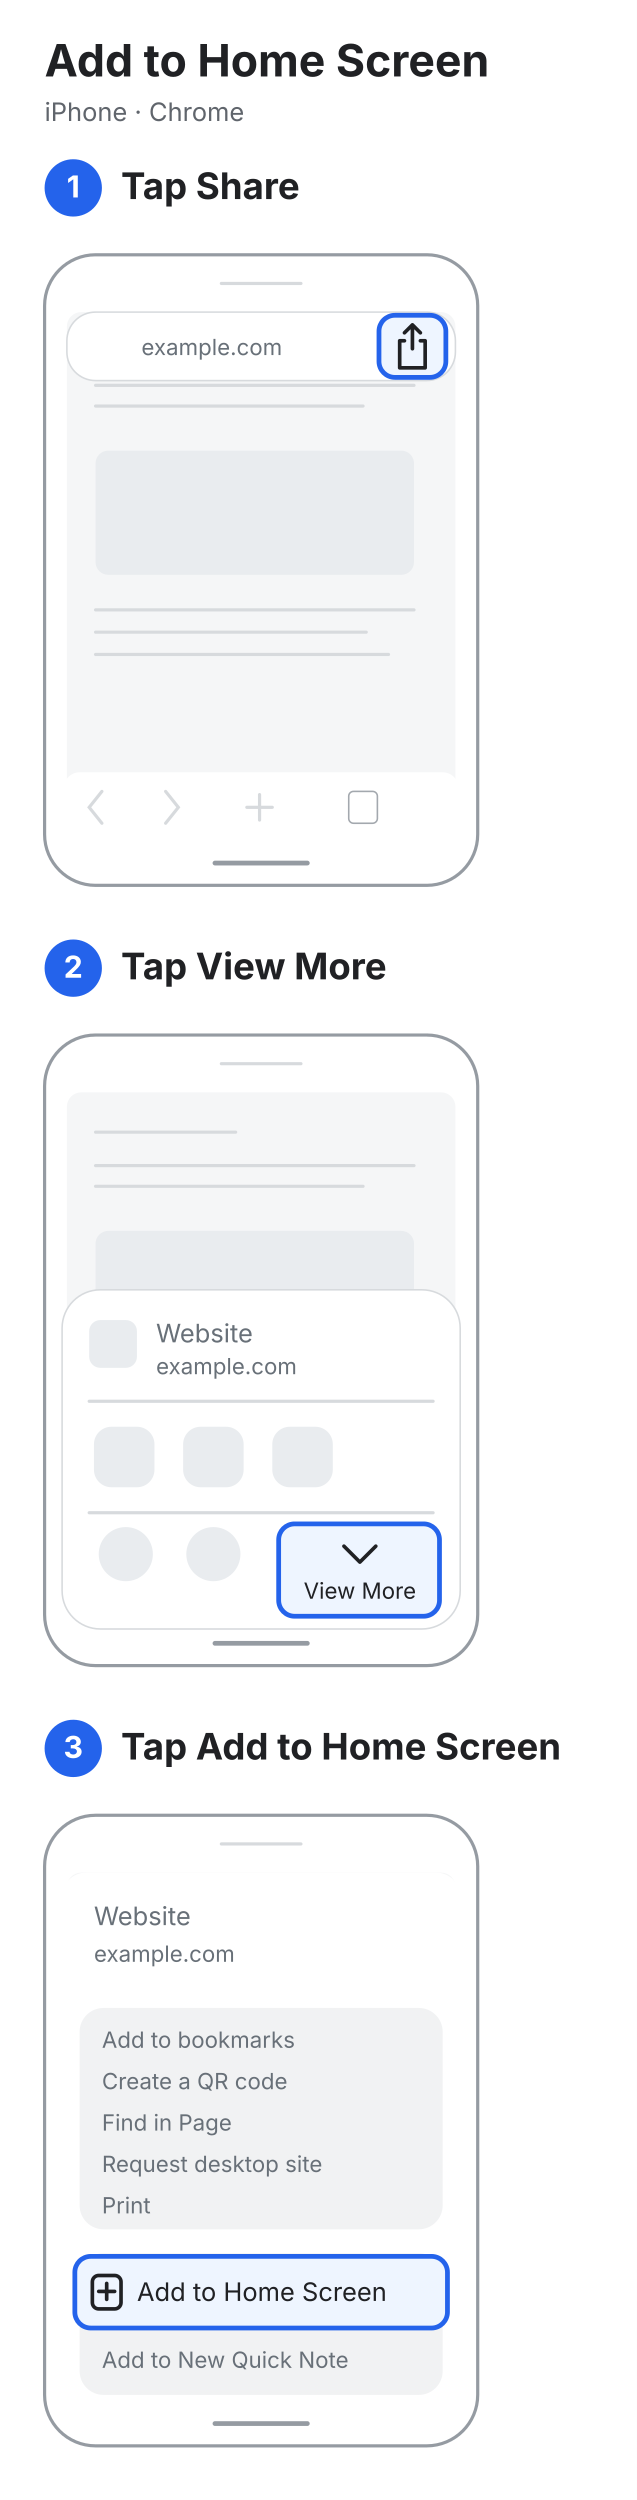
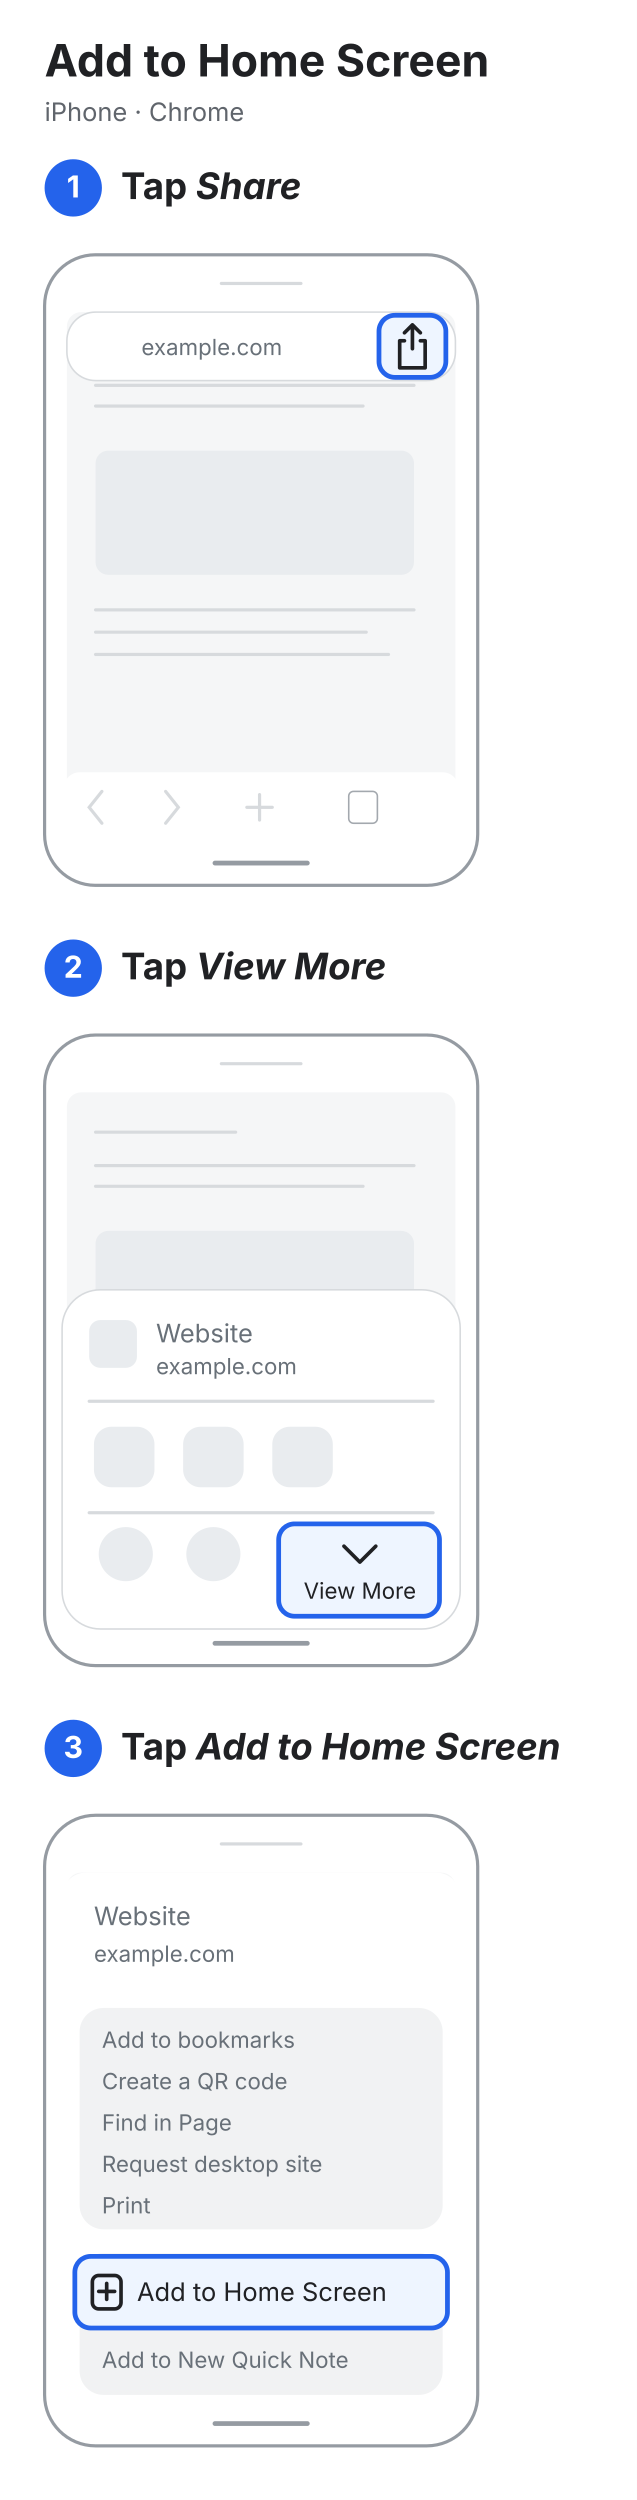
<svg xmlns="http://www.w3.org/2000/svg" width="400" height="1570" viewBox="0 0 400 1570" role="img" aria-labelledby="title description">
  <style>
    text { font-family: -apple-system, BlinkMacSystemFont, 'Segoe UI', sans-serif; fill: #202124; }
    .heading { font-size: 28px; font-weight: 650; }
    .subtitle { font-size: 16px; fill: #60656c; }
    .step-title { font-size: 23px; font-weight: 650; }
    .instruction { font-size: 17px; fill: #60656c; }
    .label { font-size: 16px; }
    .small { font-size: 14px; }
    .icon { fill: none; stroke: #202124; stroke-width: 2.3; stroke-linecap: round; stroke-linejoin: round; }
    .line { fill: none; stroke: #d7dadd; stroke-width: 2; stroke-linecap: round; }
    .target { fill: #eef5ff; stroke: #2463eb; stroke-width: 3; }
  </style>
  <defs>
    <g id="phone">
      <rect x="72" y="90" width="272" height="396" rx="32" fill="#fff" stroke="#959ba2" stroke-width="2" />
      <path d="M183 108h50" class="line" />
      <rect x="86" y="126" width="244" height="308" rx="9" fill="#f5f6f7" />
      <path d="M104 151h88 M104 172h200 M104 185h168" class="line" />
      <rect x="104" y="213" width="200" height="78" rx="8" fill="#e9ecef" />
      <path d="M104 313h200 M104 327h170 M104 341h184" class="line" />
      <path d="M179 472h58" stroke="#959ba2" stroke-width="3" stroke-linecap="round" />
    </g>
    <g id="share-icon" class="icon">
      <path d="M10 17V2 M5 7l5-5 5 5 M5 12H2v17h16V12h-3" />
    </g>
    <g id="shared-ios-safari-iphone-layout-1-phone">
      <rect x="72" y="90" width="272" height="396" rx="32" fill="#fff" stroke="#959ba2" stroke-width="2" />
      <path d="M183 108h50" class="shared-ios-safari-iphone-layout-1-line" />
      <rect x="86" y="126" width="244" height="308" rx="9" fill="#f5f6f7" />
      <path d="M104 151h88 M104 172h200 M104 185h168" class="shared-ios-safari-iphone-layout-1-line" />
      <rect x="104" y="213" width="200" height="78" rx="8" fill="#e9ecef" />
      <path d="M104 313h200 M104 327h170 M104 341h184" class="shared-ios-safari-iphone-layout-1-line" />
      <path d="M179 472h58" stroke="#959ba2" stroke-width="3" stroke-linecap="round" />
    </g>
    <g id="shared-ios-safari-iphone-layout-1-share-icon" class="shared-ios-safari-iphone-layout-1-icon">
      <path d="M10 17V2 M5 7l5-5 5 5 M5 12H2v17h16V12h-3" />
    </g>
  </defs>
  <rect width="400" height="1570" fill="white" />
  <text x="28" y="48" class="heading">Add to Home Screen</text>
  <text x="28" y="76" class="subtitle">iPhone · Chrome</text>
  <g id="step-1" transform="translate(28 100)" role="group" aria-labelledby="step-1-title">
    <circle cx="18" cy="18" r="18" fill="#2463eb" />
    <text x="18" y="24" text-anchor="middle" style="font-size:19px;font-weight:650;fill:white">1</text>
-     <text id="step-1-title" x="48" y="25" class="step-title">Tap Share</text>
+     <text id="step-1-title" x="48" y="25" class="step-title">Tap <tspan font-style="italic">Share</tspan>
+     </text>
    <g transform="translate(-72 -30)">
      <use href="#phone" />
      <rect x="86" y="126" width="244" height="43" rx="18" fill="white" stroke="#d7dadd" />
      <text x="177" y="153" text-anchor="middle" class="small" style="fill:#687078" data-pwa-domain="true" data-domain-width="180">example.com</text>
      <rect x="282" y="128" width="42" height="39" rx="10" class="target" />
      <use href="#share-icon" x="293" y="132" />
      <rect x="84" y="415" width="248" height="45" rx="10" fill="white" />
      <path d="m108 427-8 10 8 10 m40-20 8 10-8 10 M207 429v16 M199 437h16" class="line" />
      <rect x="263" y="427" width="18" height="20" rx="3" fill="none" stroke="#a3a8ae" />
    </g>
  </g>
  <g id="step-3" transform="translate(28 1080)" role="group" aria-labelledby="step-3-title">
    <circle cx="18" cy="18" r="18" fill="#2463eb" />
    <text x="18" y="24" text-anchor="middle" style="font-size:19px;font-weight:650;fill:white">3</text>
-     <text id="step-3-title" x="48" y="25" class="step-title">Tap Add to Home Screen</text>
+     <text id="step-3-title" x="48" y="25" class="step-title">Tap <tspan font-style="italic">Add to Home Screen</tspan>
+     </text>
    <g transform="translate(-72 -30)">
      <use href="#phone" />
      <rect x="83" y="126" width="250" height="337" rx="15" fill="white" />
      <text x="103" y="159" class="label" style="fill:#687078">Website</text>
      <text x="103" y="182" class="small" style="fill:#687078" data-pwa-domain="true" data-domain-width="170">example.com</text>
      <rect x="94" y="211" width="228" height="139" rx="15" fill="#f1f2f3" />
      <text x="108" y="236" class="small" style="fill:#687078">Add to bookmarks</text>
      <text x="108" y="262" class="small" style="fill:#687078">Create a QR code</text>
      <text x="108" y="288" class="small" style="fill:#687078">Find in Page</text>
      <text x="108" y="314" class="small" style="fill:#687078">Request desktop site</text>
      <text x="108" y="340" class="small" style="fill:#687078">Print</text>
      <rect x="94" y="365" width="228" height="89" rx="15" fill="#f1f2f3" />
      <rect x="91" y="367" width="234" height="45" rx="10" class="target" />
      <rect x="102" y="379" width="18" height="21" rx="4" class="icon" />
      <path d="M106 389h10 M111 384v10" class="icon" />
      <text x="130" y="395" class="label">Add to Home Screen</text>
      <text x="108" y="437" class="small" style="fill:#687078">Add to New Quick Note</text>
    </g>
  </g>
  <style>
    text { font-family: -apple-system, BlinkMacSystemFont, 'Segoe UI', sans-serif; fill: #202124; }
    .shared-ios-safari-iphone-layout-1-heading { font-size: 28px; font-weight: 650; }
    .shared-ios-safari-iphone-layout-1-subtitle { font-size: 16px; fill: #60656c; }
    .shared-ios-safari-iphone-layout-1-step-title { font-size: 23px; font-weight: 650; }
    .shared-ios-safari-iphone-layout-1-instruction { font-size: 17px; fill: #60656c; }
    .shared-ios-safari-iphone-layout-1-label { font-size: 16px; }
    .shared-ios-safari-iphone-layout-1-small { font-size: 14px; }
    .shared-ios-safari-iphone-layout-1-icon { fill: none; stroke: #202124; stroke-width: 2.3; stroke-linecap: round; stroke-linejoin: round; }
    .shared-ios-safari-iphone-layout-1-line { fill: none; stroke: #d7dadd; stroke-width: 2; stroke-linecap: round; }
    .shared-ios-safari-iphone-layout-1-target { fill: #eef5ff; stroke: #2463eb; stroke-width: 3; }
  </style>
  <g id="step-2" transform="translate(28 590)" role="group" aria-labelledby="step-2-title">
    <circle cx="18" cy="18" r="18" fill="#2463eb" />
    <text x="18" y="24" text-anchor="middle" style="font-size:19px;font-weight:650;fill:white">2</text>
-     <text id="step-2-title" x="48" y="25" class="shared-ios-safari-iphone-layout-1-step-title">Tap View More</text>
+     <text id="step-2-title" x="48" y="25" class="shared-ios-safari-iphone-layout-1-step-title">Tap <tspan font-style="italic">View More</tspan>
+     </text>
    <g transform="translate(-72 -30)">
      <use href="#shared-ios-safari-iphone-layout-1-phone" />
      <rect x="83" y="250" width="250" height="213" rx="24" fill="white" stroke="#d7dadd" />
      <rect x="100" y="269" width="30" height="30" rx="7" fill="#e9ecef" />
      <text x="142" y="283" class="shared-ios-safari-iphone-layout-1-label" style="fill:#687078">Website</text>
      <text x="142" y="303" class="shared-ios-safari-iphone-layout-1-small" fill="#60656c" style="fill:#687078" data-pwa-domain="true" data-domain-width="170">example.com</text>
      <path d="M100 320h216" class="shared-ios-safari-iphone-layout-1-line" />
      <rect x="103" y="336" width="38" height="38" rx="11" fill="#e9ecef" />
      <rect x="159" y="336" width="38" height="38" rx="11" fill="#e9ecef" />
      <rect x="215" y="336" width="38" height="38" rx="11" fill="#e9ecef" />
      <path d="M100 390h216" class="shared-ios-safari-iphone-layout-1-line" />
      <circle cx="123" cy="416" r="17" fill="#e9ecef" />
      <circle cx="178" cy="416" r="17" fill="#e9ecef" />
      <rect x="219" y="397" width="101" height="58" rx="10" class="shared-ios-safari-iphone-layout-1-target" />
      <path d="m260 411 10 10 10-10" class="shared-ios-safari-iphone-layout-1-icon" />
      <text x="270" y="444" text-anchor="middle" class="shared-ios-safari-iphone-layout-1-small">View More</text>
    </g>
  </g>
</svg>
